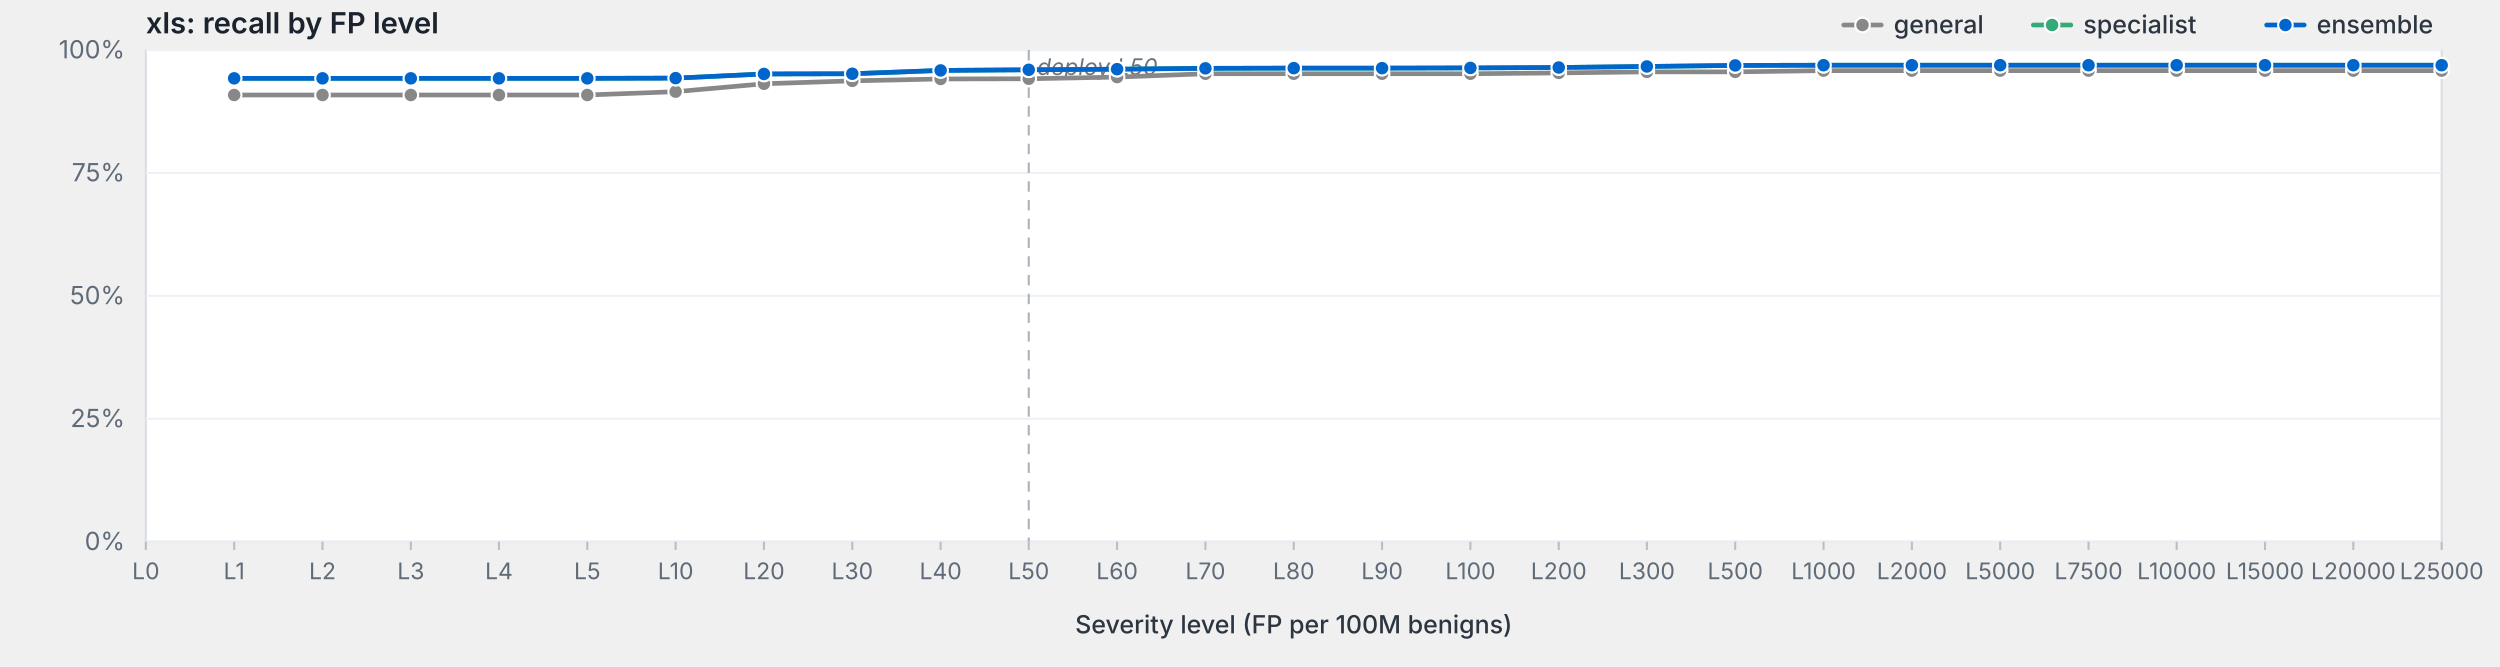
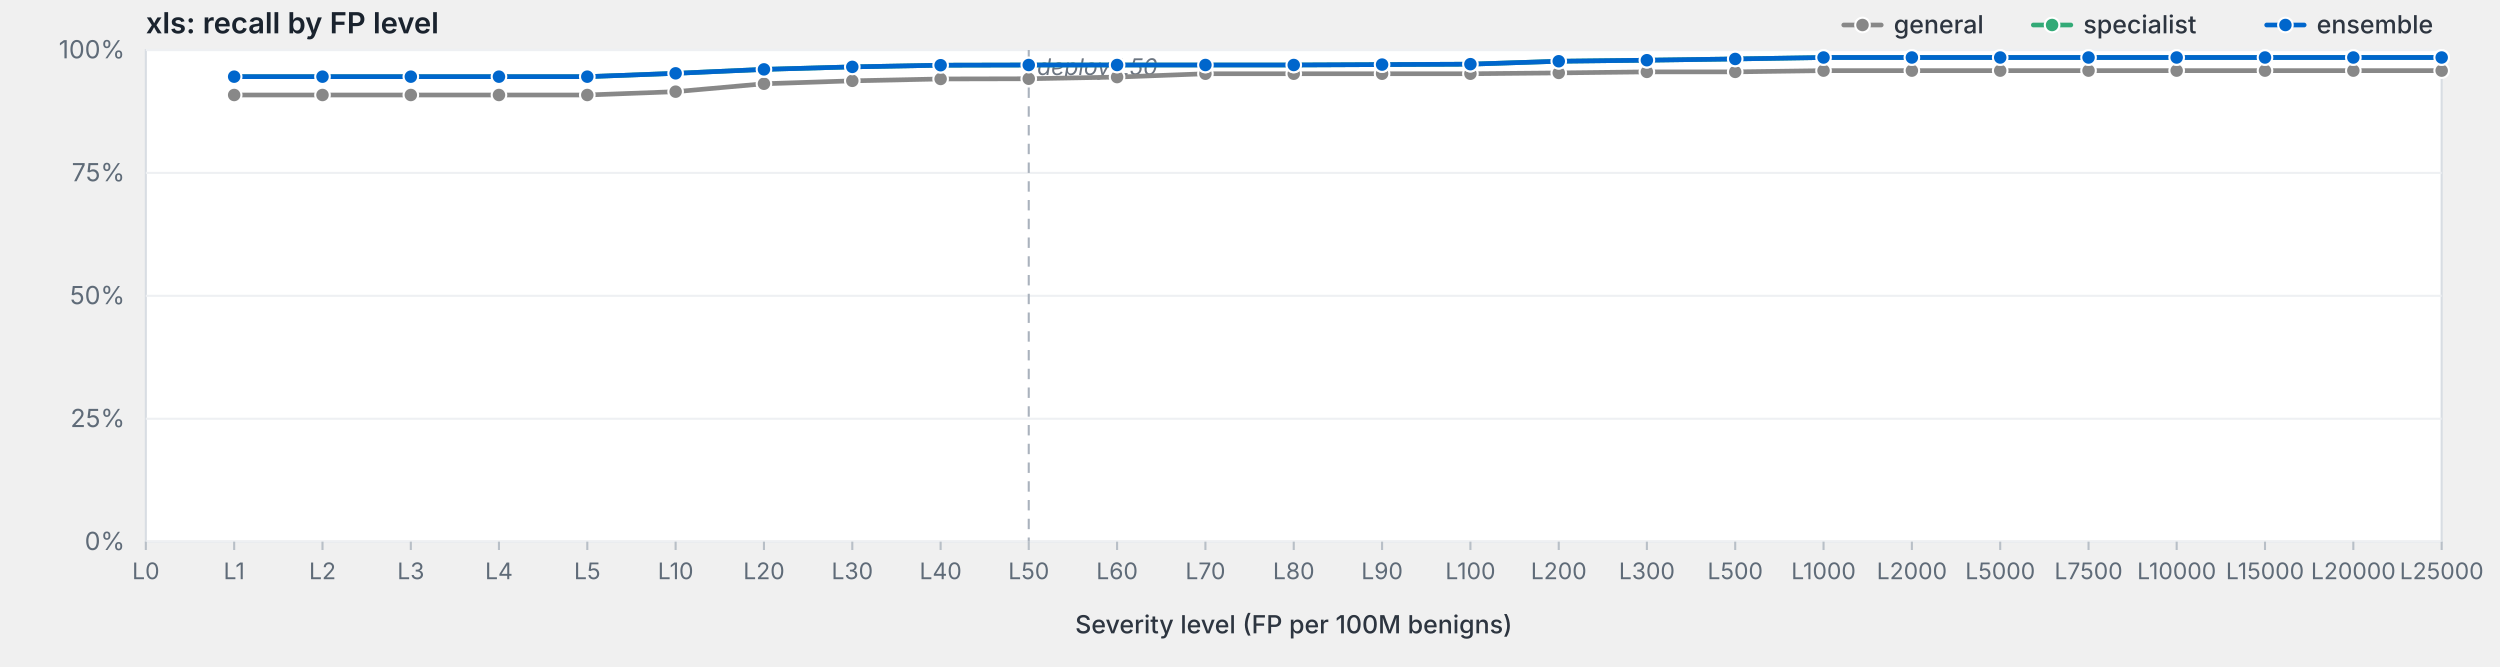
<svg xmlns="http://www.w3.org/2000/svg" viewBox="0 0 1200 320" width="1200" height="320" preserveAspectRatio="xMidYMid meet" role="img" aria-label="xls: recall by FP level">
  <style>svg { background: #fdfdfd; }.frame { fill: #fff; stroke: #d8dde3; stroke-width: 1; }.grid { stroke: #eef0f3; stroke-width: 1; }.tick { stroke: #b8bfc7; stroke-width: 1; }.axis-label { fill: #5f6b78; font-family: -apple-system, BlinkMacSystemFont, "Segoe UI", system-ui, sans-serif; font-size: 12px; }.x-label { fill: #5f6b78; font-family: -apple-system, BlinkMacSystemFont, "Segoe UI", system-ui, sans-serif; font-size: 11px; }.axis-title { fill: #2d3540; font-family: -apple-system, BlinkMacSystemFont, "Segoe UI", system-ui, sans-serif; font-size: 12px; font-weight: 500; }.title { fill: #1a232e; font-family: -apple-system, BlinkMacSystemFont, "Segoe UI", system-ui, sans-serif; font-size: 14px; font-weight: 600; }.deploy-marker { stroke: #aab2bd; stroke-width: 1; stroke-dasharray: 5,4; }.deploy-label { fill: #6b7480; font-family: -apple-system, BlinkMacSystemFont, "Segoe UI", system-ui, sans-serif; font-size: 11px; font-style: italic; }.curve { fill: none; stroke-width: 2.25; stroke-linejoin: round; stroke-linecap: round; }.marker { stroke: #fff; stroke-width: 1; }.legend-text { fill: #2d3540; font-family: -apple-system, BlinkMacSystemFont, "Segoe UI", system-ui, sans-serif; font-size: 12px; font-weight: 500; }</style>
  <text class="title" x="70" y="16">xls: recall by FP level</text>
  <rect class="frame" x="70" y="24" width="1102" height="236" />
  <line class="grid" x1="70" y1="260.0" x2="1172" y2="260.0" />
  <text class="axis-label" x="60" y="264.0" text-anchor="end">0%</text>
  <line class="grid" x1="70" y1="201.0" x2="1172" y2="201.0" />
  <text class="axis-label" x="60" y="205.0" text-anchor="end">25%</text>
  <line class="grid" x1="70" y1="142.0" x2="1172" y2="142.0" />
  <text class="axis-label" x="60" y="146.0" text-anchor="end">50%</text>
  <line class="grid" x1="70" y1="83.0" x2="1172" y2="83.0" />
  <text class="axis-label" x="60" y="87.0" text-anchor="end">75%</text>
  <line class="grid" x1="70" y1="24.0" x2="1172" y2="24.0" />
  <text class="axis-label" x="60" y="28.0" text-anchor="end">100%</text>
  <line class="deploy-marker" x1="493.8" y1="24" x2="493.8" y2="260" />
  <text class="deploy-label" x="497.8" y="36" text-anchor="start">deploy L50</text>
  <line class="tick" x1="70.0" y1="260" x2="70.0" y2="264" />
  <text class="x-label" x="70.0" y="278" text-anchor="middle">L0</text>
  <line class="tick" x1="112.4" y1="260" x2="112.4" y2="264" />
  <text class="x-label" x="112.4" y="278" text-anchor="middle">L1</text>
  <line class="tick" x1="154.8" y1="260" x2="154.8" y2="264" />
  <text class="x-label" x="154.8" y="278" text-anchor="middle">L2</text>
  <line class="tick" x1="197.2" y1="260" x2="197.2" y2="264" />
  <text class="x-label" x="197.2" y="278" text-anchor="middle">L3</text>
  <line class="tick" x1="239.5" y1="260" x2="239.5" y2="264" />
  <text class="x-label" x="239.5" y="278" text-anchor="middle">L4</text>
  <line class="tick" x1="281.9" y1="260" x2="281.9" y2="264" />
  <text class="x-label" x="281.9" y="278" text-anchor="middle">L5</text>
  <line class="tick" x1="324.3" y1="260" x2="324.3" y2="264" />
  <text class="x-label" x="324.3" y="278" text-anchor="middle">L10</text>
  <line class="tick" x1="366.7" y1="260" x2="366.7" y2="264" />
  <text class="x-label" x="366.7" y="278" text-anchor="middle">L20</text>
  <line class="tick" x1="409.1" y1="260" x2="409.1" y2="264" />
  <text class="x-label" x="409.1" y="278" text-anchor="middle">L30</text>
  <line class="tick" x1="451.5" y1="260" x2="451.5" y2="264" />
  <text class="x-label" x="451.5" y="278" text-anchor="middle">L40</text>
  <line class="tick" x1="493.8" y1="260" x2="493.8" y2="264" />
  <text class="x-label" x="493.8" y="278" text-anchor="middle">L50</text>
  <line class="tick" x1="536.2" y1="260" x2="536.2" y2="264" />
  <text class="x-label" x="536.2" y="278" text-anchor="middle">L60</text>
  <line class="tick" x1="578.6" y1="260" x2="578.6" y2="264" />
  <text class="x-label" x="578.6" y="278" text-anchor="middle">L70</text>
  <line class="tick" x1="621.0" y1="260" x2="621.0" y2="264" />
  <text class="x-label" x="621.0" y="278" text-anchor="middle">L80</text>
  <line class="tick" x1="663.4" y1="260" x2="663.4" y2="264" />
  <text class="x-label" x="663.4" y="278" text-anchor="middle">L90</text>
  <line class="tick" x1="705.8" y1="260" x2="705.8" y2="264" />
  <text class="x-label" x="705.8" y="278" text-anchor="middle">L100</text>
  <line class="tick" x1="748.2" y1="260" x2="748.2" y2="264" />
  <text class="x-label" x="748.2" y="278" text-anchor="middle">L200</text>
  <line class="tick" x1="790.5" y1="260" x2="790.5" y2="264" />
  <text class="x-label" x="790.5" y="278" text-anchor="middle">L300</text>
  <line class="tick" x1="832.9" y1="260" x2="832.9" y2="264" />
  <text class="x-label" x="832.9" y="278" text-anchor="middle">L500</text>
  <line class="tick" x1="875.3" y1="260" x2="875.3" y2="264" />
  <text class="x-label" x="875.3" y="278" text-anchor="middle">L1000</text>
  <line class="tick" x1="917.7" y1="260" x2="917.7" y2="264" />
  <text class="x-label" x="917.7" y="278" text-anchor="middle">L2000</text>
  <line class="tick" x1="960.1" y1="260" x2="960.1" y2="264" />
  <text class="x-label" x="960.1" y="278" text-anchor="middle">L5000</text>
  <line class="tick" x1="1002.5" y1="260" x2="1002.5" y2="264" />
  <text class="x-label" x="1002.5" y="278" text-anchor="middle">L7500</text>
  <line class="tick" x1="1044.8" y1="260" x2="1044.8" y2="264" />
  <text class="x-label" x="1044.8" y="278" text-anchor="middle">L10000</text>
  <line class="tick" x1="1087.2" y1="260" x2="1087.2" y2="264" />
  <text class="x-label" x="1087.2" y="278" text-anchor="middle">L15000</text>
  <line class="tick" x1="1129.6" y1="260" x2="1129.6" y2="264" />
  <text class="x-label" x="1129.6" y="278" text-anchor="middle">L20000</text>
  <line class="tick" x1="1172.0" y1="260" x2="1172.0" y2="264" />
  <text class="x-label" x="1172.0" y="278" text-anchor="middle">L25000</text>
  <text class="axis-title" x="621.0" y="304" text-anchor="middle">Severity level (FP per 100M benigns)</text>
  <path class="curve" d="M112.4,45.6 L154.8,45.6 L197.2,45.6 L239.5,45.6 L281.9,45.6 L324.3,44.0 L366.7,40.2 L409.1,38.8 L451.5,37.9 L493.8,37.8 L536.2,37.0 L578.6,35.4 L621.0,35.4 L663.4,35.4 L705.8,35.4 L748.2,35.0 L790.5,34.5 L832.9,34.5 L875.3,33.9 L917.7,33.9 L960.1,33.9 L1002.5,33.9 L1044.8,33.9 L1087.2,33.9 L1129.6,33.9 L1172.0,33.9" stroke="#888" />
  <circle class="marker" cx="112.4" cy="45.6" r="3.5" fill="#888" />
  <circle class="marker" cx="154.8" cy="45.6" r="3.5" fill="#888" />
  <circle class="marker" cx="197.2" cy="45.6" r="3.5" fill="#888" />
  <circle class="marker" cx="239.5" cy="45.6" r="3.5" fill="#888" />
  <circle class="marker" cx="281.9" cy="45.6" r="3.5" fill="#888" />
  <circle class="marker" cx="324.3" cy="44.0" r="3.5" fill="#888" />
  <circle class="marker" cx="366.7" cy="40.2" r="3.5" fill="#888" />
  <circle class="marker" cx="409.1" cy="38.8" r="3.5" fill="#888" />
  <circle class="marker" cx="451.5" cy="37.9" r="3.5" fill="#888" />
  <circle class="marker" cx="493.8" cy="37.8" r="3.5" fill="#888" />
  <circle class="marker" cx="536.2" cy="37.0" r="3.5" fill="#888" />
  <circle class="marker" cx="578.6" cy="35.4" r="3.5" fill="#888" />
  <circle class="marker" cx="621.0" cy="35.4" r="3.5" fill="#888" />
  <circle class="marker" cx="663.4" cy="35.4" r="3.5" fill="#888" />
  <circle class="marker" cx="705.8" cy="35.4" r="3.5" fill="#888" />
  <circle class="marker" cx="748.2" cy="35.0" r="3.5" fill="#888" />
  <circle class="marker" cx="790.5" cy="34.5" r="3.5" fill="#888" />
  <circle class="marker" cx="832.9" cy="34.5" r="3.5" fill="#888" />
  <circle class="marker" cx="875.3" cy="33.9" r="3.5" fill="#888" />
  <circle class="marker" cx="917.7" cy="33.9" r="3.5" fill="#888" />
  <circle class="marker" cx="960.1" cy="33.9" r="3.5" fill="#888" />
  <circle class="marker" cx="1002.5" cy="33.9" r="3.5" fill="#888" />
  <circle class="marker" cx="1044.8" cy="33.9" r="3.5" fill="#888" />
  <circle class="marker" cx="1087.2" cy="33.9" r="3.5" fill="#888" />
  <circle class="marker" cx="1129.6" cy="33.9" r="3.5" fill="#888" />
  <circle class="marker" cx="1172.0" cy="33.9" r="3.5" fill="#888" />
-   <path class="curve" d="M112.4,37.6 L154.8,37.6 L197.2,37.6 L239.5,37.6 L281.9,37.6 L324.3,37.5 L366.7,35.5 L409.1,35.4 L451.5,33.8 L493.8,33.5 L536.2,33.2 L578.6,32.8 L621.0,32.7 L663.4,32.7 L705.8,32.6 L748.2,32.4 L790.5,31.9 L832.9,31.4 L875.3,31.3 L917.7,31.3 L960.1,31.3 L1002.5,31.3 L1044.8,31.3 L1087.2,31.3 L1129.6,31.3 L1172.0,31.3" stroke="#3a7" />
-   <circle class="marker" cx="112.4" cy="37.6" r="3.5" fill="#3a7" />
-   <circle class="marker" cx="154.8" cy="37.6" r="3.5" fill="#3a7" />
-   <circle class="marker" cx="197.2" cy="37.6" r="3.5" fill="#3a7" />
-   <circle class="marker" cx="239.5" cy="37.6" r="3.5" fill="#3a7" />
-   <circle class="marker" cx="281.9" cy="37.6" r="3.5" fill="#3a7" />
-   <circle class="marker" cx="324.3" cy="37.5" r="3.5" fill="#3a7" />
-   <circle class="marker" cx="366.7" cy="35.5" r="3.5" fill="#3a7" />
-   <circle class="marker" cx="409.1" cy="35.4" r="3.5" fill="#3a7" />
-   <circle class="marker" cx="451.5" cy="33.8" r="3.5" fill="#3a7" />
-   <circle class="marker" cx="493.8" cy="33.5" r="3.5" fill="#3a7" />
-   <circle class="marker" cx="536.2" cy="33.2" r="3.5" fill="#3a7" />
-   <circle class="marker" cx="578.6" cy="32.8" r="3.5" fill="#3a7" />
-   <circle class="marker" cx="621.0" cy="32.7" r="3.5" fill="#3a7" />
-   <circle class="marker" cx="663.4" cy="32.7" r="3.5" fill="#3a7" />
-   <circle class="marker" cx="705.8" cy="32.6" r="3.5" fill="#3a7" />
-   <circle class="marker" cx="748.2" cy="32.4" r="3.5" fill="#3a7" />
-   <circle class="marker" cx="790.5" cy="31.9" r="3.5" fill="#3a7" />
-   <circle class="marker" cx="832.9" cy="31.4" r="3.5" fill="#3a7" />
-   <circle class="marker" cx="875.3" cy="31.3" r="3.5" fill="#3a7" />
-   <circle class="marker" cx="917.7" cy="31.3" r="3.5" fill="#3a7" />
-   <circle class="marker" cx="960.1" cy="31.3" r="3.5" fill="#3a7" />
-   <circle class="marker" cx="1002.5" cy="31.3" r="3.5" fill="#3a7" />
-   <circle class="marker" cx="1044.8" cy="31.3" r="3.5" fill="#3a7" />
-   <circle class="marker" cx="1087.2" cy="31.3" r="3.5" fill="#3a7" />
-   <circle class="marker" cx="1129.6" cy="31.3" r="3.5" fill="#3a7" />
-   <circle class="marker" cx="1172.0" cy="31.3" r="3.5" fill="#3a7" />
-   <path class="curve" d="M112.4,37.6 L154.8,37.6 L197.2,37.6 L239.5,37.6 L281.9,37.6 L324.3,37.5 L366.7,35.5 L409.1,35.4 L451.5,33.8 L493.8,33.5 L536.2,33.2 L578.6,32.8 L621.0,32.7 L663.4,32.7 L705.8,32.6 L748.2,32.4 L790.5,31.9 L832.9,31.4 L875.3,31.3 L917.7,31.3 L960.1,31.3 L1002.5,31.3 L1044.8,31.3 L1087.2,31.3 L1129.6,31.3 L1172.0,31.3" stroke="#06c" />
-   <circle class="marker" cx="112.4" cy="37.6" r="3.5" fill="#06c" />
-   <circle class="marker" cx="154.8" cy="37.6" r="3.5" fill="#06c" />
-   <circle class="marker" cx="197.2" cy="37.6" r="3.5" fill="#06c" />
-   <circle class="marker" cx="239.5" cy="37.6" r="3.5" fill="#06c" />
-   <circle class="marker" cx="281.9" cy="37.6" r="3.5" fill="#06c" />
-   <circle class="marker" cx="324.3" cy="37.5" r="3.5" fill="#06c" />
-   <circle class="marker" cx="366.7" cy="35.5" r="3.5" fill="#06c" />
-   <circle class="marker" cx="409.1" cy="35.4" r="3.5" fill="#06c" />
-   <circle class="marker" cx="451.5" cy="33.8" r="3.5" fill="#06c" />
-   <circle class="marker" cx="493.8" cy="33.5" r="3.5" fill="#06c" />
-   <circle class="marker" cx="536.2" cy="33.2" r="3.5" fill="#06c" />
-   <circle class="marker" cx="578.6" cy="32.8" r="3.5" fill="#06c" />
-   <circle class="marker" cx="621.0" cy="32.7" r="3.5" fill="#06c" />
-   <circle class="marker" cx="663.4" cy="32.7" r="3.5" fill="#06c" />
-   <circle class="marker" cx="705.8" cy="32.6" r="3.5" fill="#06c" />
-   <circle class="marker" cx="748.2" cy="32.4" r="3.5" fill="#06c" />
-   <circle class="marker" cx="790.5" cy="31.9" r="3.5" fill="#06c" />
-   <circle class="marker" cx="832.9" cy="31.4" r="3.5" fill="#06c" />
-   <circle class="marker" cx="875.3" cy="31.3" r="3.5" fill="#06c" />
-   <circle class="marker" cx="917.7" cy="31.3" r="3.5" fill="#06c" />
-   <circle class="marker" cx="960.1" cy="31.3" r="3.5" fill="#06c" />
-   <circle class="marker" cx="1002.5" cy="31.3" r="3.5" fill="#06c" />
-   <circle class="marker" cx="1044.8" cy="31.3" r="3.5" fill="#06c" />
-   <circle class="marker" cx="1087.2" cy="31.3" r="3.5" fill="#06c" />
-   <circle class="marker" cx="1129.6" cy="31.3" r="3.5" fill="#06c" />
-   <circle class="marker" cx="1172.0" cy="31.3" r="3.5" fill="#06c" />
+   <path class="curve" d="M112.4,36.8 L154.8,36.8 L197.2,36.8 L239.5,36.8 L281.9,36.8 L324.3,35.2 L366.7,33.3 L409.1,32.1 L451.5,31.3 L493.8,31.2 L536.2,31.2 L578.6,31.2 L621.0,31.2 L663.4,31.0 L705.8,30.8 L748.2,29.4 L790.5,28.9 L832.9,28.3 L875.3,27.6 L917.7,27.6 L960.1,27.6 L1002.5,27.6 L1044.8,27.6 L1087.2,27.6 L1129.6,27.6 L1172.0,27.6" stroke="#3a7" />
+   <circle class="marker" cx="112.4" cy="36.8" r="3.5" fill="#3a7" />
+   <circle class="marker" cx="154.8" cy="36.8" r="3.5" fill="#3a7" />
+   <circle class="marker" cx="197.2" cy="36.8" r="3.5" fill="#3a7" />
+   <circle class="marker" cx="239.5" cy="36.8" r="3.5" fill="#3a7" />
+   <circle class="marker" cx="281.9" cy="36.8" r="3.5" fill="#3a7" />
+   <circle class="marker" cx="324.3" cy="35.2" r="3.5" fill="#3a7" />
+   <circle class="marker" cx="366.7" cy="33.3" r="3.5" fill="#3a7" />
+   <circle class="marker" cx="409.1" cy="32.1" r="3.5" fill="#3a7" />
+   <circle class="marker" cx="451.5" cy="31.3" r="3.5" fill="#3a7" />
+   <circle class="marker" cx="493.8" cy="31.2" r="3.5" fill="#3a7" />
+   <circle class="marker" cx="536.2" cy="31.2" r="3.5" fill="#3a7" />
+   <circle class="marker" cx="578.6" cy="31.2" r="3.5" fill="#3a7" />
+   <circle class="marker" cx="621.0" cy="31.2" r="3.5" fill="#3a7" />
+   <circle class="marker" cx="663.4" cy="31.0" r="3.5" fill="#3a7" />
+   <circle class="marker" cx="705.8" cy="30.8" r="3.5" fill="#3a7" />
+   <circle class="marker" cx="748.2" cy="29.4" r="3.5" fill="#3a7" />
+   <circle class="marker" cx="790.5" cy="28.9" r="3.5" fill="#3a7" />
+   <circle class="marker" cx="832.9" cy="28.3" r="3.5" fill="#3a7" />
+   <circle class="marker" cx="875.3" cy="27.6" r="3.5" fill="#3a7" />
+   <circle class="marker" cx="917.7" cy="27.6" r="3.5" fill="#3a7" />
+   <circle class="marker" cx="960.1" cy="27.6" r="3.5" fill="#3a7" />
+   <circle class="marker" cx="1002.5" cy="27.6" r="3.5" fill="#3a7" />
+   <circle class="marker" cx="1044.8" cy="27.6" r="3.5" fill="#3a7" />
+   <circle class="marker" cx="1087.2" cy="27.6" r="3.5" fill="#3a7" />
+   <circle class="marker" cx="1129.6" cy="27.6" r="3.5" fill="#3a7" />
+   <circle class="marker" cx="1172.0" cy="27.6" r="3.5" fill="#3a7" />
+   <path class="curve" d="M112.4,36.8 L154.8,36.8 L197.2,36.8 L239.5,36.8 L281.9,36.8 L324.3,35.2 L366.7,33.3 L409.1,32.1 L451.5,31.3 L493.8,31.2 L536.2,31.2 L578.6,31.2 L621.0,31.2 L663.4,31.0 L705.8,30.8 L748.2,29.4 L790.5,28.9 L832.9,28.3 L875.3,27.6 L917.7,27.6 L960.1,27.6 L1002.5,27.6 L1044.8,27.6 L1087.2,27.6 L1129.6,27.6 L1172.0,27.6" stroke="#06c" />
+   <circle class="marker" cx="112.4" cy="36.8" r="3.5" fill="#06c" />
+   <circle class="marker" cx="154.8" cy="36.8" r="3.5" fill="#06c" />
+   <circle class="marker" cx="197.2" cy="36.8" r="3.5" fill="#06c" />
+   <circle class="marker" cx="239.5" cy="36.8" r="3.5" fill="#06c" />
+   <circle class="marker" cx="281.9" cy="36.8" r="3.5" fill="#06c" />
+   <circle class="marker" cx="324.3" cy="35.2" r="3.5" fill="#06c" />
+   <circle class="marker" cx="366.7" cy="33.3" r="3.5" fill="#06c" />
+   <circle class="marker" cx="409.1" cy="32.1" r="3.5" fill="#06c" />
+   <circle class="marker" cx="451.5" cy="31.3" r="3.5" fill="#06c" />
+   <circle class="marker" cx="493.8" cy="31.2" r="3.5" fill="#06c" />
+   <circle class="marker" cx="536.2" cy="31.2" r="3.5" fill="#06c" />
+   <circle class="marker" cx="578.6" cy="31.2" r="3.5" fill="#06c" />
+   <circle class="marker" cx="621.0" cy="31.2" r="3.5" fill="#06c" />
+   <circle class="marker" cx="663.4" cy="31.0" r="3.5" fill="#06c" />
+   <circle class="marker" cx="705.8" cy="30.8" r="3.5" fill="#06c" />
+   <circle class="marker" cx="748.2" cy="29.4" r="3.5" fill="#06c" />
+   <circle class="marker" cx="790.5" cy="28.9" r="3.5" fill="#06c" />
+   <circle class="marker" cx="832.9" cy="28.3" r="3.5" fill="#06c" />
+   <circle class="marker" cx="875.3" cy="27.6" r="3.5" fill="#06c" />
+   <circle class="marker" cx="917.7" cy="27.6" r="3.5" fill="#06c" />
+   <circle class="marker" cx="960.1" cy="27.6" r="3.5" fill="#06c" />
+   <circle class="marker" cx="1002.5" cy="27.6" r="3.5" fill="#06c" />
+   <circle class="marker" cx="1044.8" cy="27.6" r="3.5" fill="#06c" />
+   <circle class="marker" cx="1087.2" cy="27.6" r="3.5" fill="#06c" />
+   <circle class="marker" cx="1129.6" cy="27.6" r="3.5" fill="#06c" />
+   <circle class="marker" cx="1172.0" cy="27.6" r="3.5" fill="#06c" />
  <line x1="1088.0" y1="12.0" x2="1106.0" y2="12.0" stroke="#06c" stroke-width="2.25" stroke-linecap="round" />
  <circle cx="1097.0" cy="12.0" r="3.5" fill="#06c" stroke="#fff" stroke-width="1" />
  <text class="legend-text" x="1112.0" y="16.0">ensemble</text>
  <line x1="976.0" y1="12.0" x2="994.0" y2="12.0" stroke="#3a7" stroke-width="2.25" stroke-linecap="round" />
  <circle cx="985.0" cy="12.0" r="3.5" fill="#3a7" stroke="#fff" stroke-width="1" />
  <text class="legend-text" x="1000.0" y="16.0">specialist</text>
  <line x1="885.0" y1="12.0" x2="903.0" y2="12.0" stroke="#888" stroke-width="2.25" stroke-linecap="round" />
  <circle cx="894.0" cy="12.0" r="3.5" fill="#888" stroke="#fff" stroke-width="1" />
  <text class="legend-text" x="909.0" y="16.0">general</text>
</svg>
